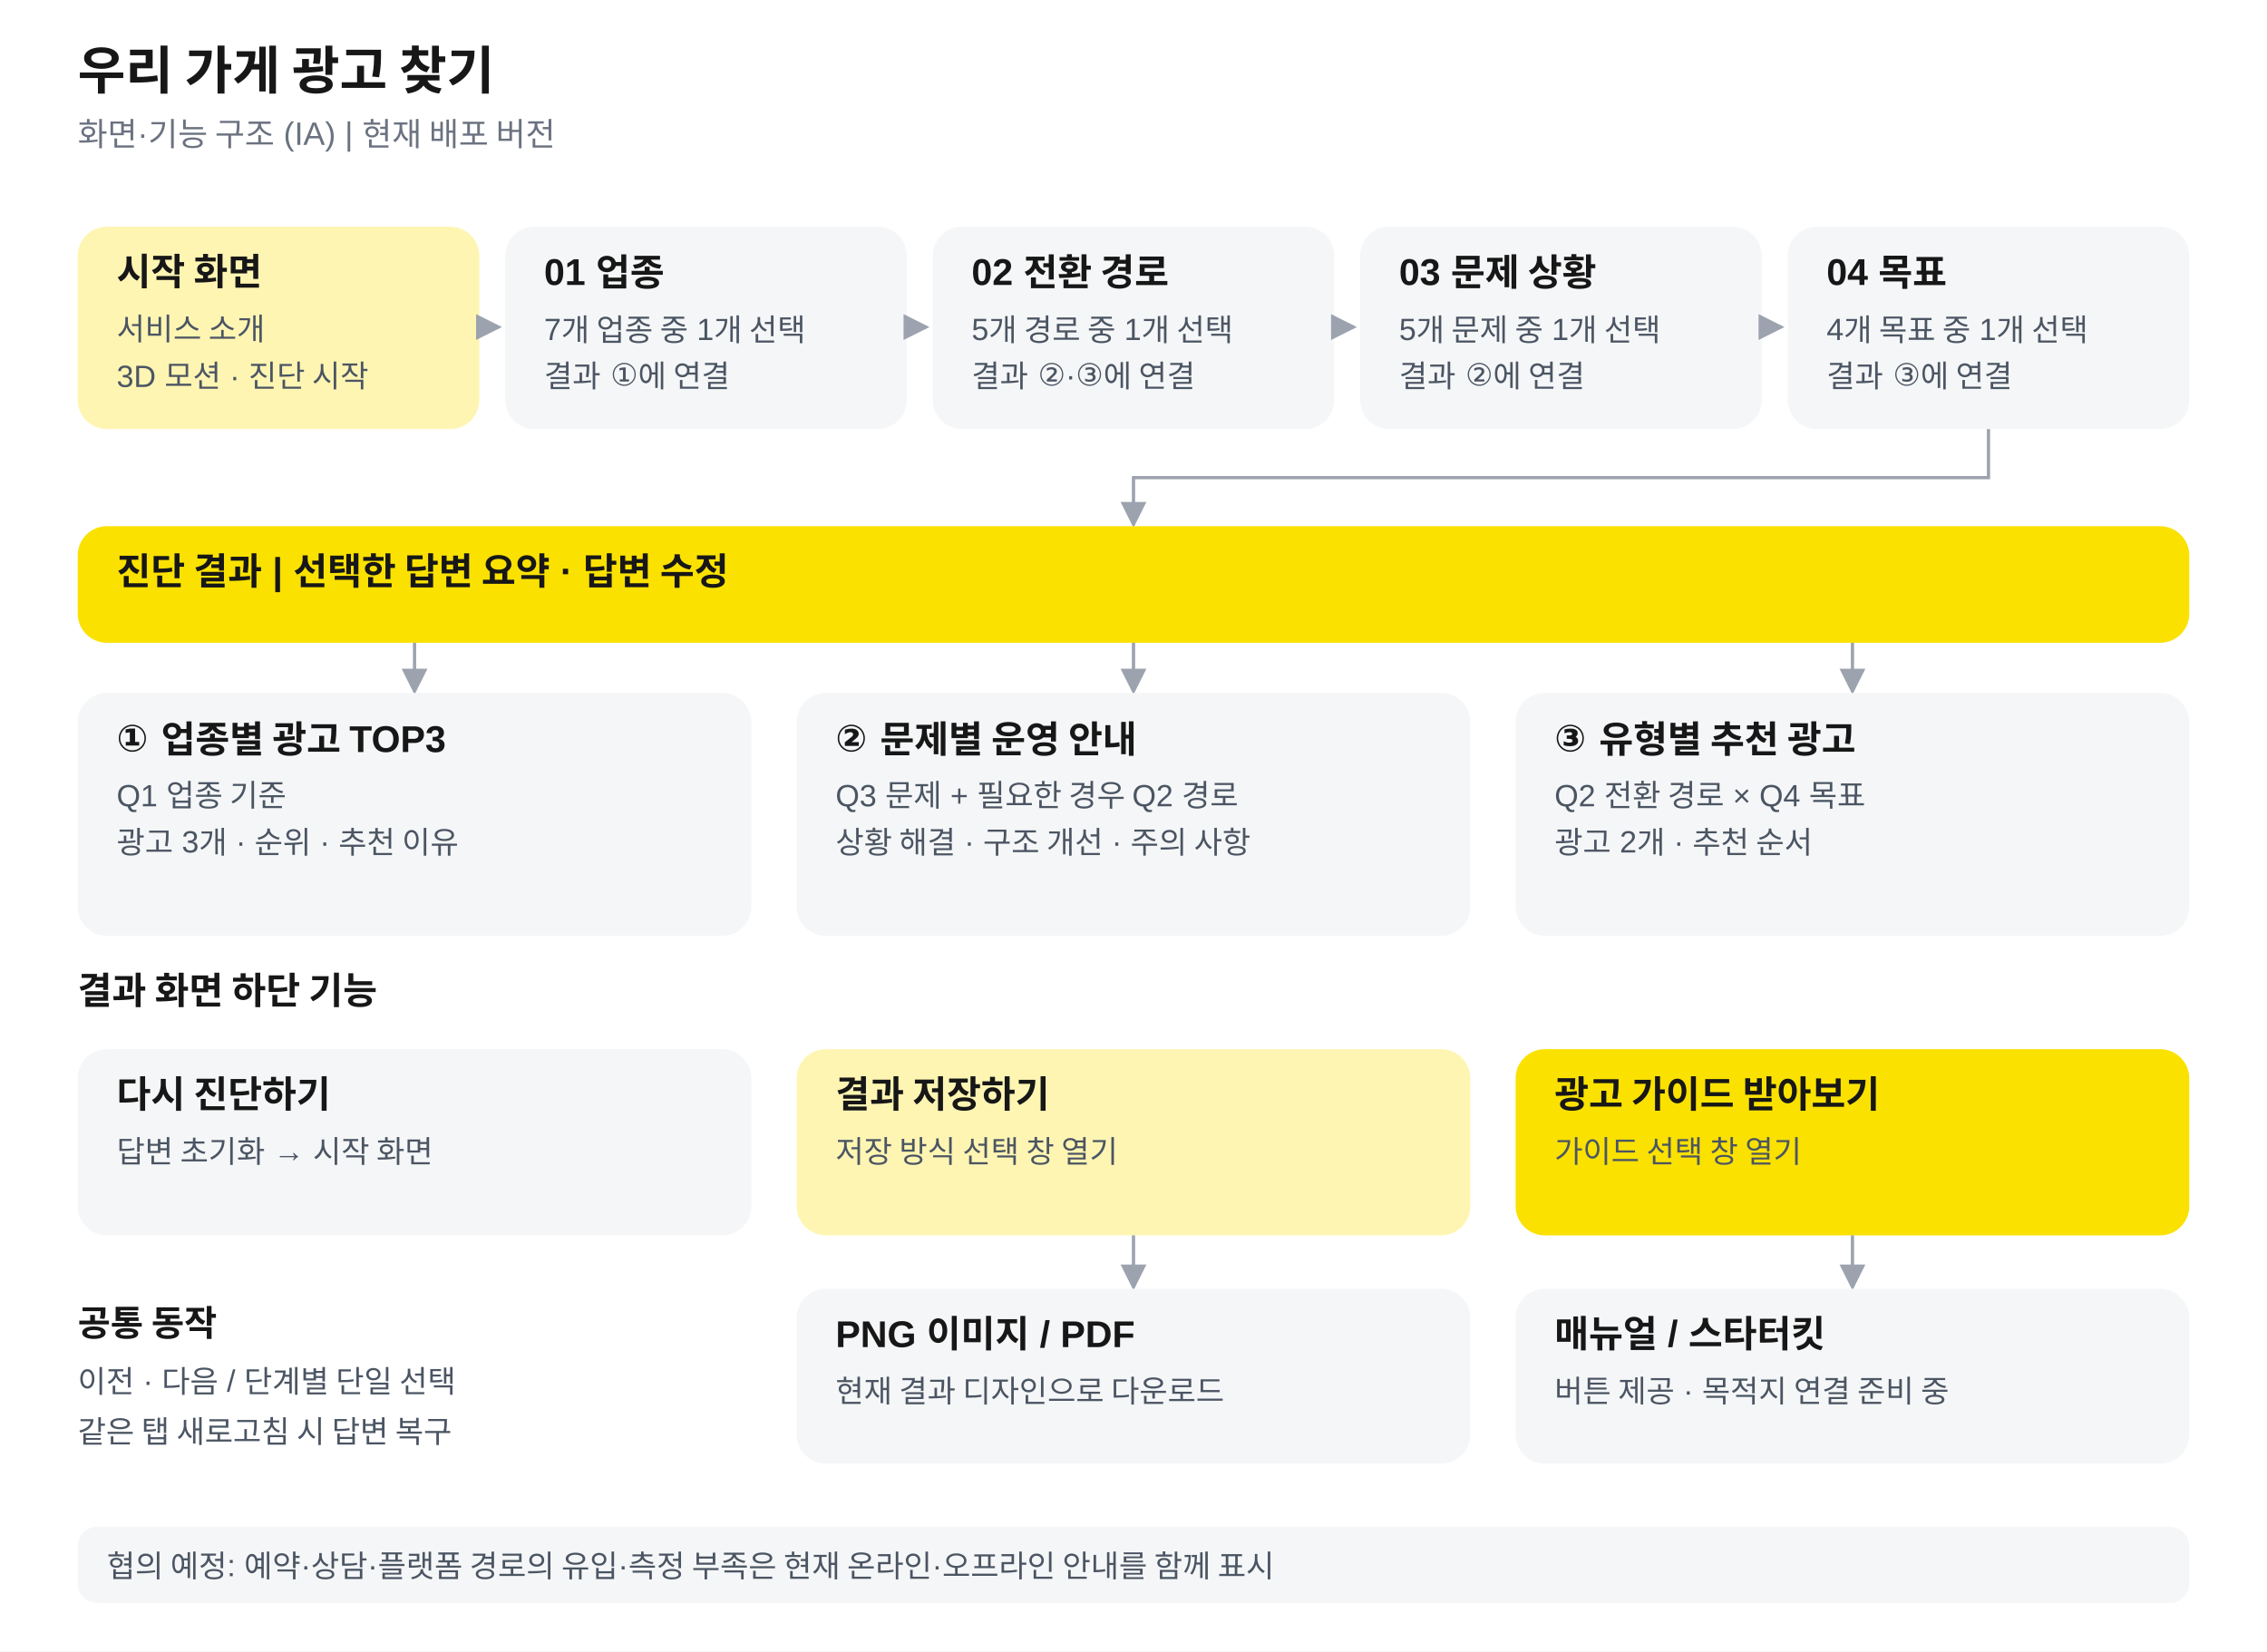
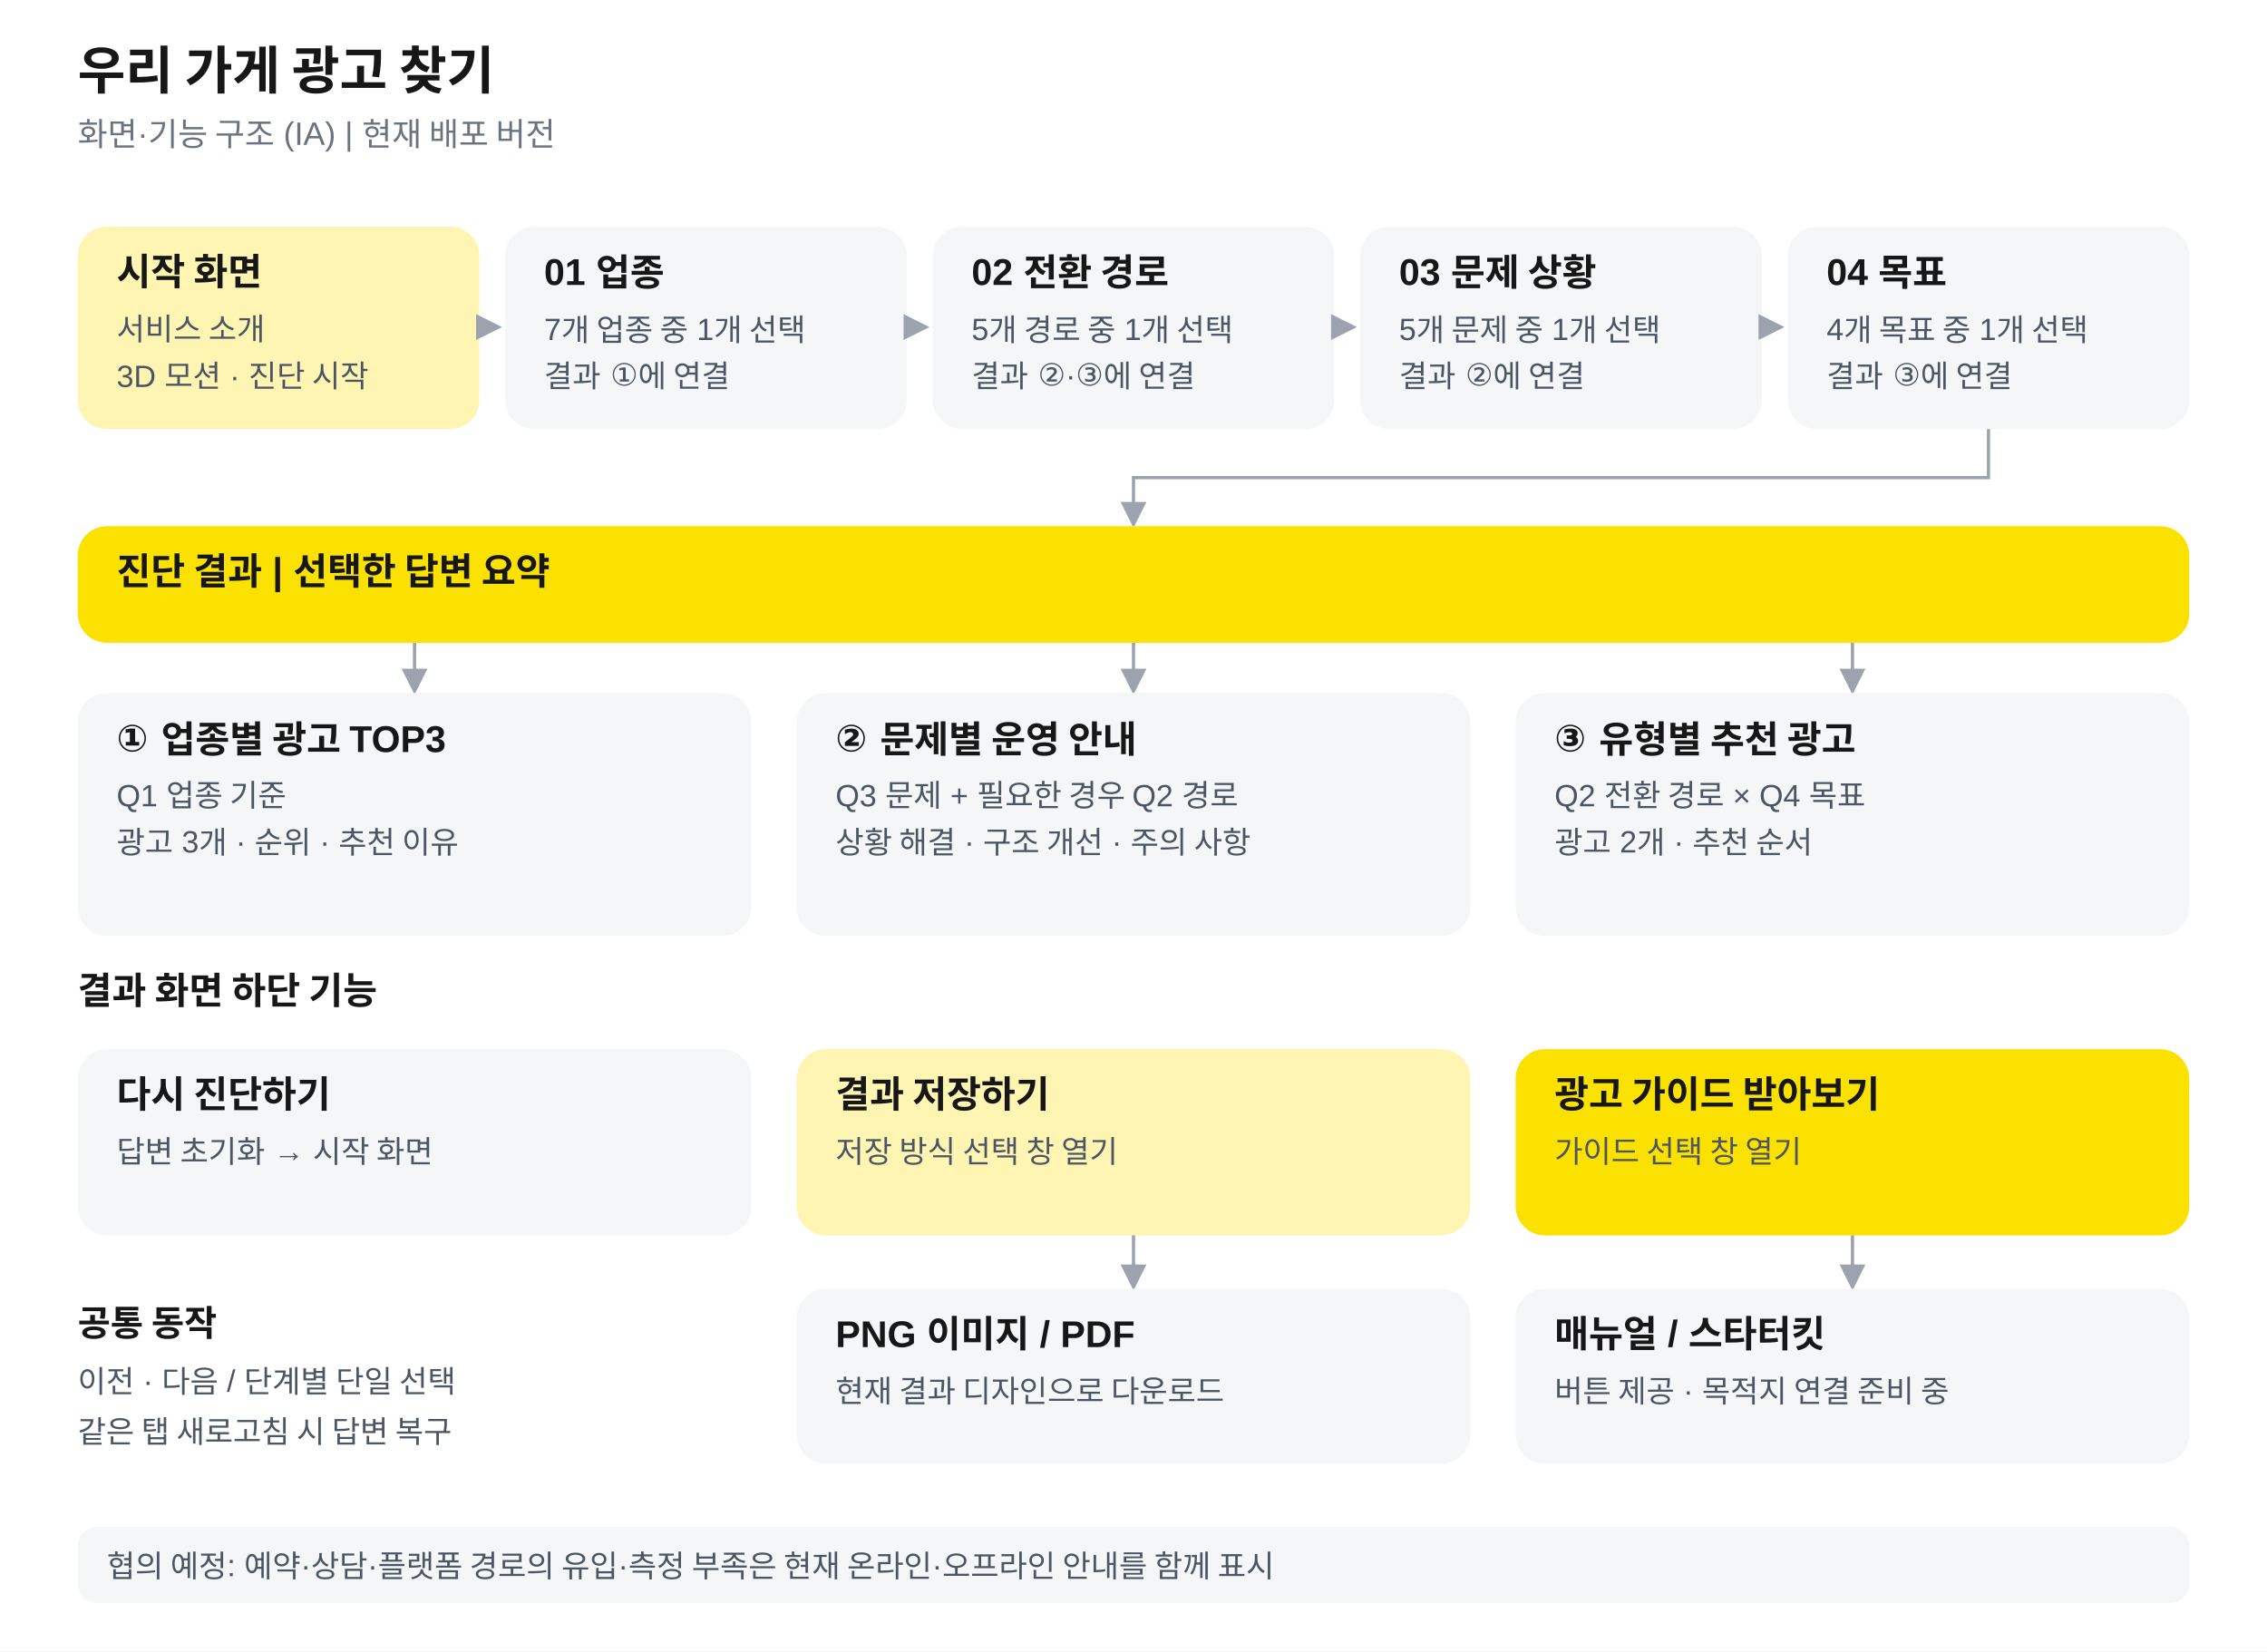
<svg xmlns="http://www.w3.org/2000/svg" width="1400" height="1020" viewBox="0 0 1400 1020">
  <defs>
    <marker id="arrow" markerWidth="8" markerHeight="8" refX="7" refY="4" orient="auto">
      <path d="M0 0L8 4L0 8" fill="#9CA3AF" />
    </marker>
  </defs>
  <rect width="1400" height="1020" fill="#FFFFFF" />
  <text x="48" y="55" font-family="Arial, Apple SD Gothic Neo, sans-serif" font-size="32" fill="#171717" font-weight="700">우리 가게 광고 찾기</text>
  <text x="48" y="90" font-family="Arial, Apple SD Gothic Neo, sans-serif" font-size="20" fill="#6B7280" font-weight="400">화면·기능 구조 (IA)  |  현재 배포 버전</text>
  <rect x="48" y="140" width="248" height="125" rx="18" fill="#FFF5B3" />
  <text x="72" y="176" font-family="Arial, Apple SD Gothic Neo, sans-serif" font-size="23" fill="#171717" font-weight="700">시작 화면</text>
  <text x="72" y="210" font-family="Arial, Apple SD Gothic Neo, sans-serif" font-size="19" fill="#4B5563" font-weight="400">서비스 소개</text>
  <text x="72" y="239" font-family="Arial, Apple SD Gothic Neo, sans-serif" font-size="19" fill="#4B5563" font-weight="400">3D 모션 · 진단 시작</text>
  <path d="M296 202H308" fill="none" stroke="#9CA3AF" stroke-width="2" marker-end="url(#arrow)" />
  <rect x="312" y="140" width="248" height="125" rx="18" fill="#F5F6F7" />
  <text x="336" y="176" font-family="Arial, Apple SD Gothic Neo, sans-serif" font-size="23" fill="#171717" font-weight="700">01 업종</text>
  <text x="336" y="210" font-family="Arial, Apple SD Gothic Neo, sans-serif" font-size="19" fill="#4B5563" font-weight="400">7개 업종 중 1개 선택</text>
  <text x="336" y="239" font-family="Arial, Apple SD Gothic Neo, sans-serif" font-size="19" fill="#4B5563" font-weight="400">결과 ①에 연결</text>
  <path d="M560 202H572" fill="none" stroke="#9CA3AF" stroke-width="2" marker-end="url(#arrow)" />
  <rect x="576" y="140" width="248" height="125" rx="18" fill="#F5F6F7" />
  <text x="600" y="176" font-family="Arial, Apple SD Gothic Neo, sans-serif" font-size="23" fill="#171717" font-weight="700">02 전환 경로</text>
  <text x="600" y="210" font-family="Arial, Apple SD Gothic Neo, sans-serif" font-size="19" fill="#4B5563" font-weight="400">5개 경로 중 1개 선택</text>
  <text x="600" y="239" font-family="Arial, Apple SD Gothic Neo, sans-serif" font-size="19" fill="#4B5563" font-weight="400">결과 ②·③에 연결</text>
  <path d="M824 202H836" fill="none" stroke="#9CA3AF" stroke-width="2" marker-end="url(#arrow)" />
  <rect x="840" y="140" width="248" height="125" rx="18" fill="#F5F6F7" />
  <text x="864" y="176" font-family="Arial, Apple SD Gothic Neo, sans-serif" font-size="23" fill="#171717" font-weight="700">03 문제 상황</text>
  <text x="864" y="210" font-family="Arial, Apple SD Gothic Neo, sans-serif" font-size="19" fill="#4B5563" font-weight="400">5개 문제 중 1개 선택</text>
  <text x="864" y="239" font-family="Arial, Apple SD Gothic Neo, sans-serif" font-size="19" fill="#4B5563" font-weight="400">결과 ②에 연결</text>
  <path d="M1088 202H1100" fill="none" stroke="#9CA3AF" stroke-width="2" marker-end="url(#arrow)" />
  <rect x="1104" y="140" width="248" height="125" rx="18" fill="#F5F6F7" />
  <text x="1128" y="176" font-family="Arial, Apple SD Gothic Neo, sans-serif" font-size="23" fill="#171717" font-weight="700">04 목표</text>
  <text x="1128" y="210" font-family="Arial, Apple SD Gothic Neo, sans-serif" font-size="19" fill="#4B5563" font-weight="400">4개 목표 중 1개 선택</text>
  <text x="1128" y="239" font-family="Arial, Apple SD Gothic Neo, sans-serif" font-size="19" fill="#4B5563" font-weight="400">결과 ③에 연결</text>
  <path d="M1228 265V295H700V324" fill="none" stroke="#9CA3AF" stroke-width="2" marker-end="url(#arrow)" />
  <rect x="48" y="325" width="1304" height="72" rx="18" fill="#FAE100" />
-   <text x="72" y="361" font-family="Arial, Apple SD Gothic Neo, sans-serif" font-size="23" fill="#171717" font-weight="700">진단 결과  |  선택한 답변 요약 · 답변 수정</text>
+   <text x="72" y="361" font-family="Arial, Apple SD Gothic Neo, sans-serif" font-size="23" fill="#171717" font-weight="700">진단 결과  |  선택한 답변 요약</text>
  <path d="M256 397V427" fill="none" stroke="#9CA3AF" stroke-width="2" marker-end="url(#arrow)" />
  <path d="M700 397V427" fill="none" stroke="#9CA3AF" stroke-width="2" marker-end="url(#arrow)" />
  <path d="M1144 397V427" fill="none" stroke="#9CA3AF" stroke-width="2" marker-end="url(#arrow)" />
  <rect x="48" y="428" width="416" height="150" rx="18" fill="#F5F6F7" />
  <text x="72" y="464" font-family="Arial, Apple SD Gothic Neo, sans-serif" font-size="23" fill="#171717" font-weight="700">① 업종별 광고 TOP3</text>
  <text x="72" y="498" font-family="Arial, Apple SD Gothic Neo, sans-serif" font-size="19" fill="#4B5563" font-weight="400">Q1 업종 기준</text>
  <text x="72" y="527" font-family="Arial, Apple SD Gothic Neo, sans-serif" font-size="19" fill="#4B5563" font-weight="400">광고 3개 · 순위 · 추천 이유</text>
  <rect x="492" y="428" width="416" height="150" rx="18" fill="#F5F6F7" />
  <text x="516" y="464" font-family="Arial, Apple SD Gothic Neo, sans-serif" font-size="23" fill="#171717" font-weight="700">② 문제별 운영 안내</text>
  <text x="516" y="498" font-family="Arial, Apple SD Gothic Neo, sans-serif" font-size="19" fill="#4B5563" font-weight="400">Q3 문제 + 필요한 경우 Q2 경로</text>
  <text x="516" y="527" font-family="Arial, Apple SD Gothic Neo, sans-serif" font-size="19" fill="#4B5563" font-weight="400">상황 해결 · 구조 개선 · 주의 사항</text>
  <rect x="936" y="428" width="416" height="150" rx="18" fill="#F5F6F7" />
  <text x="960" y="464" font-family="Arial, Apple SD Gothic Neo, sans-serif" font-size="23" fill="#171717" font-weight="700">③ 유형별 추천 광고</text>
  <text x="960" y="498" font-family="Arial, Apple SD Gothic Neo, sans-serif" font-size="19" fill="#4B5563" font-weight="400">Q2 전환 경로 × Q4 목표</text>
  <text x="960" y="527" font-family="Arial, Apple SD Gothic Neo, sans-serif" font-size="19" fill="#4B5563" font-weight="400">광고 2개 · 추천 순서</text>
  <text x="48" y="620" font-family="Arial, Apple SD Gothic Neo, sans-serif" font-size="23" fill="#171717" font-weight="700">결과 화면 하단 기능</text>
  <rect x="48" y="648" width="416" height="115" rx="18" fill="#F5F6F7" />
  <text x="72" y="684" font-family="Arial, Apple SD Gothic Neo, sans-serif" font-size="23" fill="#171717" font-weight="700">다시 진단하기</text>
  <text x="72" y="718" font-family="Arial, Apple SD Gothic Neo, sans-serif" font-size="19" fill="#4B5563" font-weight="400">답변 초기화 → 시작 화면</text>
  <rect x="492" y="648" width="416" height="115" rx="18" fill="#FFF5B3" />
  <text x="516" y="684" font-family="Arial, Apple SD Gothic Neo, sans-serif" font-size="23" fill="#171717" font-weight="700">결과 저장하기</text>
  <text x="516" y="718" font-family="Arial, Apple SD Gothic Neo, sans-serif" font-size="19" fill="#4B5563" font-weight="400">저장 방식 선택 창 열기</text>
  <rect x="936" y="648" width="416" height="115" rx="18" fill="#FAE100" />
  <text x="960" y="684" font-family="Arial, Apple SD Gothic Neo, sans-serif" font-size="23" fill="#171717" font-weight="700">광고 가이드 받아보기</text>
  <text x="960" y="718" font-family="Arial, Apple SD Gothic Neo, sans-serif" font-size="19" fill="#4B5563" font-weight="400">가이드 선택 창 열기</text>
  <path d="M700 763V795" fill="none" stroke="#9CA3AF" stroke-width="2" marker-end="url(#arrow)" />
  <path d="M1144 763V795" fill="none" stroke="#9CA3AF" stroke-width="2" marker-end="url(#arrow)" />
  <rect x="492" y="796" width="416" height="108" rx="18" fill="#F5F6F7" />
  <text x="516" y="832" font-family="Arial, Apple SD Gothic Neo, sans-serif" font-size="23" fill="#171717" font-weight="700">PNG 이미지 / PDF</text>
  <text x="516" y="866" font-family="Arial, Apple SD Gothic Neo, sans-serif" font-size="19" fill="#4B5563" font-weight="400">현재 결과 디자인으로 다운로드</text>
  <rect x="936" y="796" width="416" height="108" rx="18" fill="#F5F6F7" />
  <text x="960" y="832" font-family="Arial, Apple SD Gothic Neo, sans-serif" font-size="23" fill="#171717" font-weight="700">매뉴얼 / 스타터킷</text>
  <text x="960" y="866" font-family="Arial, Apple SD Gothic Neo, sans-serif" font-size="19" fill="#4B5563" font-weight="400">버튼 제공 · 목적지 연결 준비 중</text>
  <text x="48" y="825" font-family="Arial, Apple SD Gothic Neo, sans-serif" font-size="22" fill="#171717" font-weight="700">공통 동작</text>
  <text x="48" y="860" font-family="Arial, Apple SD Gothic Neo, sans-serif" font-size="19" fill="#4B5563" font-weight="400">이전 · 다음 / 단계별 단일 선택</text>
  <text x="48" y="891" font-family="Arial, Apple SD Gothic Neo, sans-serif" font-size="19" fill="#4B5563" font-weight="400">같은 탭 새로고침 시 답변 복구</text>
  <rect x="48" y="943" width="1304" height="47" rx="12" fill="#F5F6F7" />
  <text x="66" y="974" font-family="Arial, Apple SD Gothic Neo, sans-serif" font-size="19" fill="#4B5563" font-weight="400">협의 예정: 예약·상담·플랫폼 경로의 유입·측정 부족은 현재 온라인·오프라인 안내를 함께 표시</text>
</svg>
